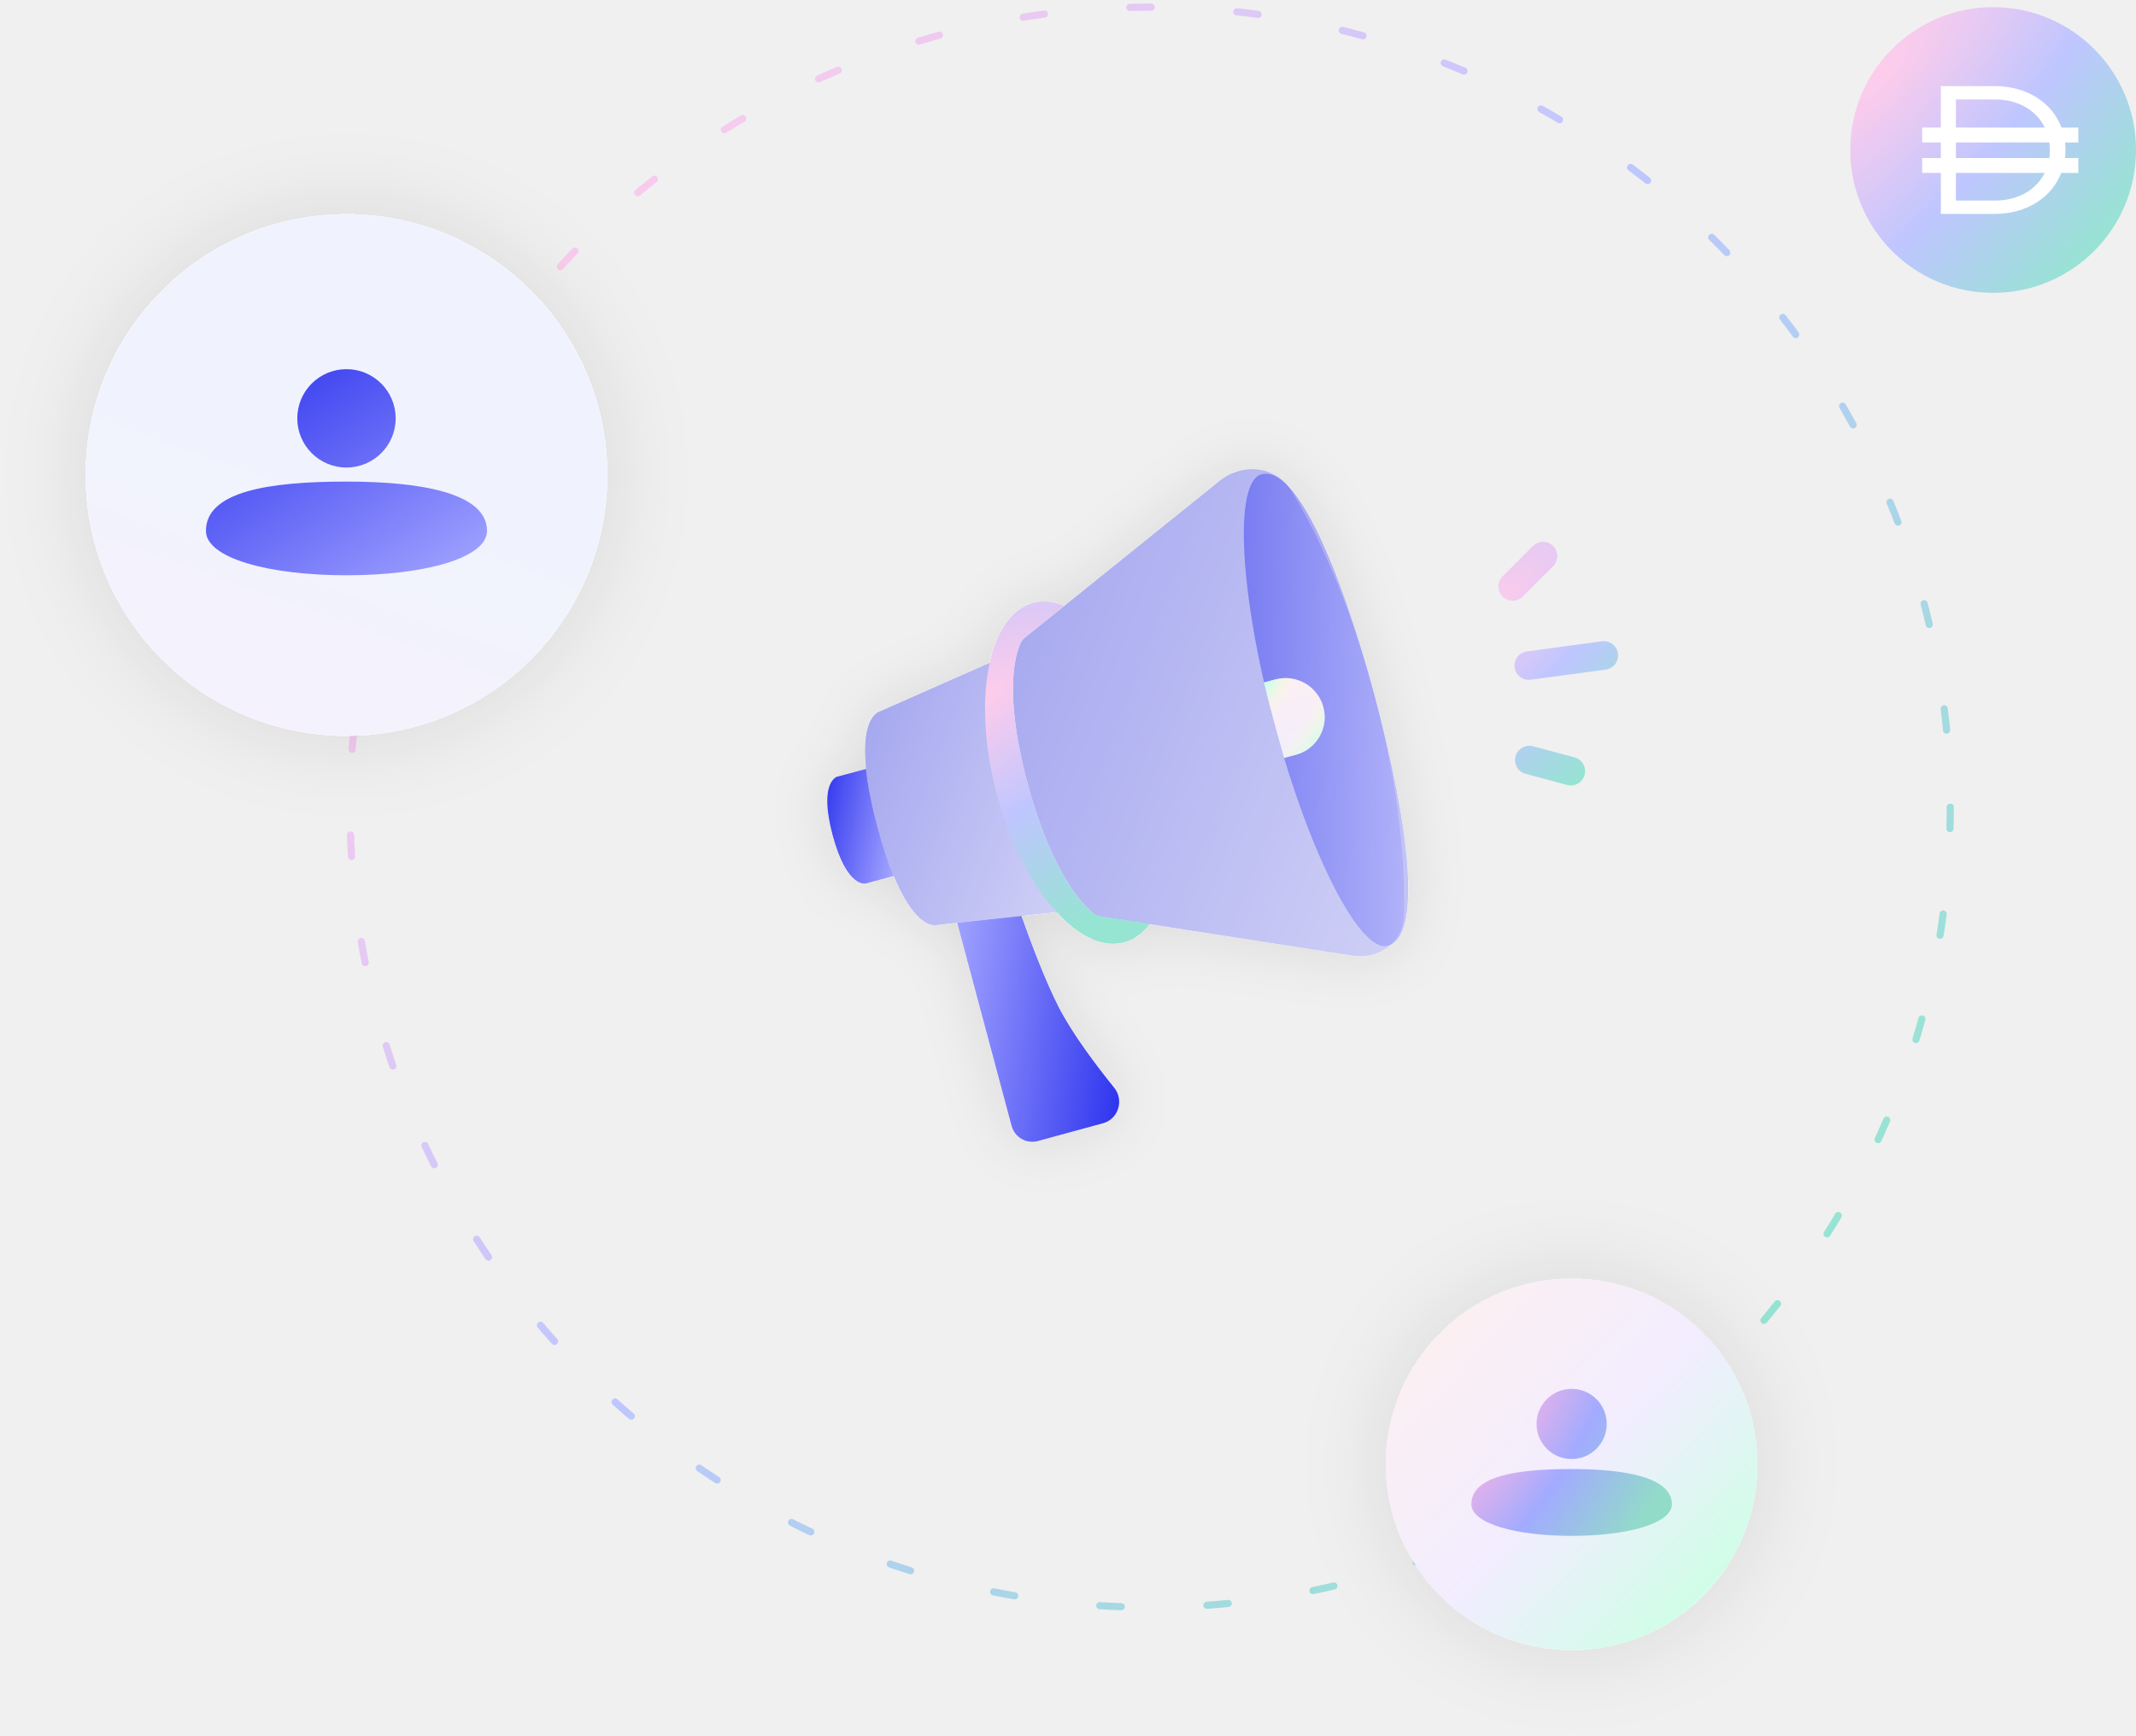
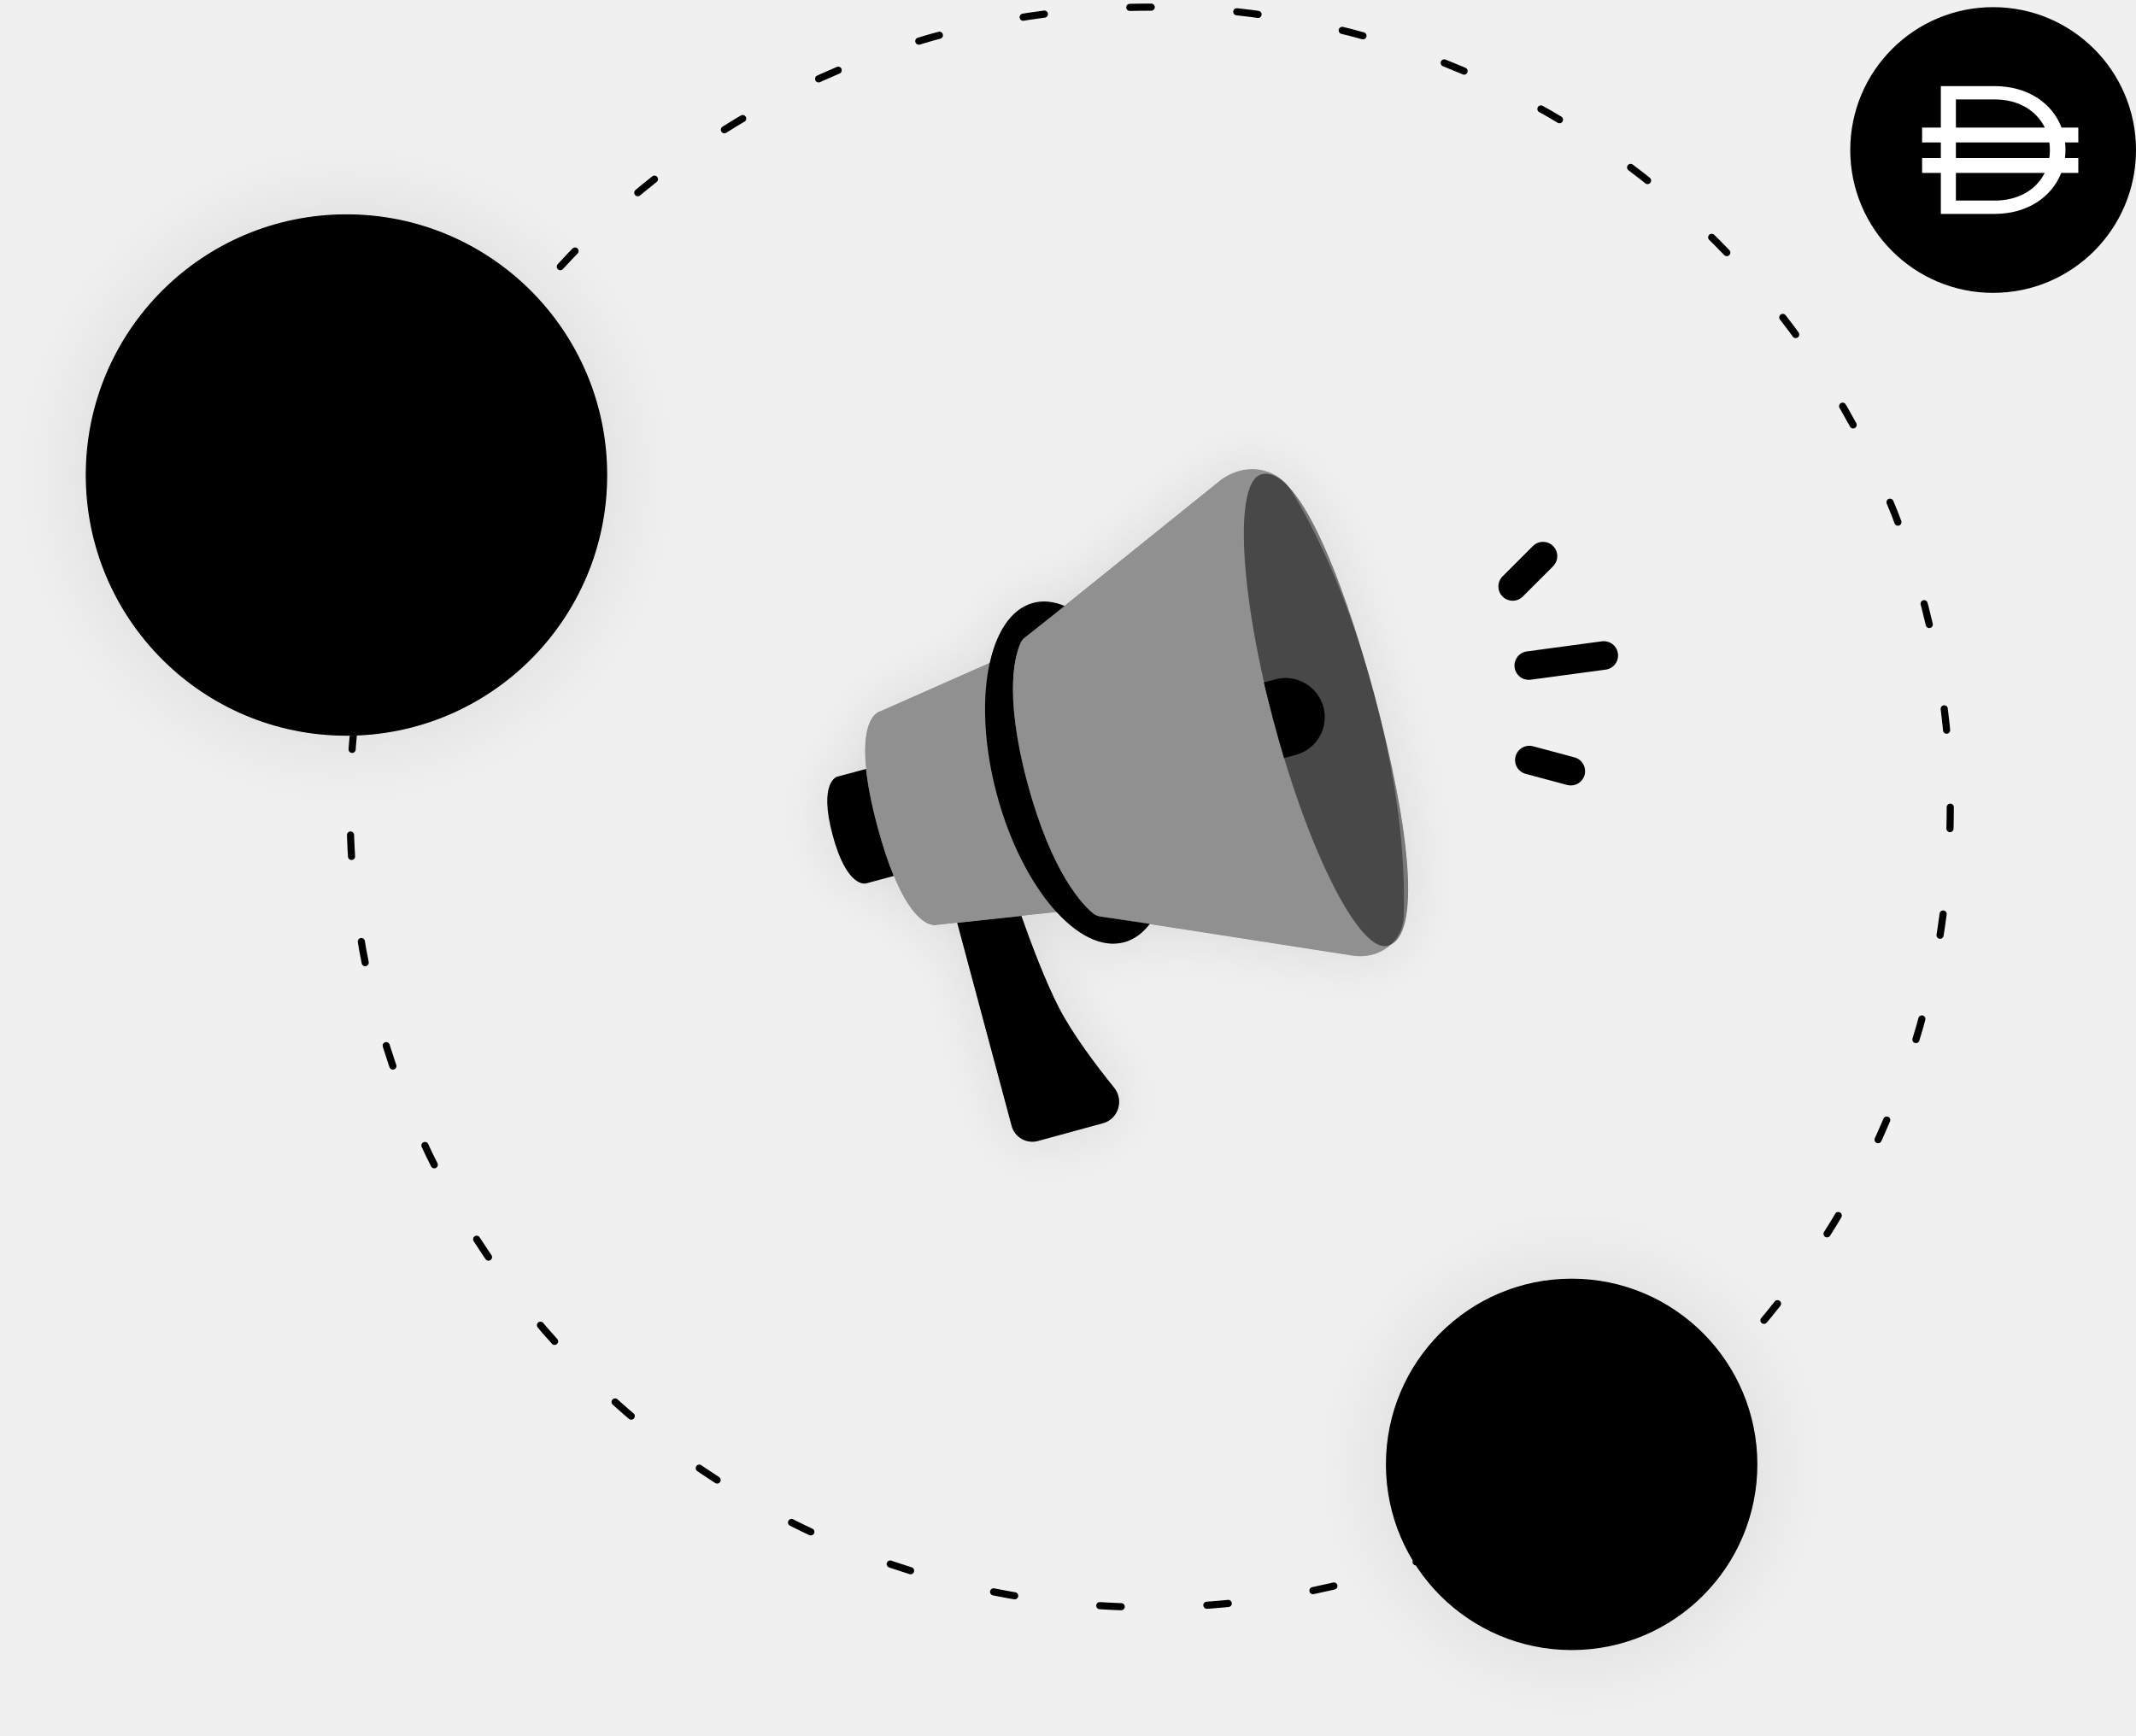
<svg xmlns="http://www.w3.org/2000/svg" xmlns:xlink="http://www.w3.org/1999/xlink" width="299" height="243" fill="none" viewBox="0 0 299 243">
  <circle cx="161" cy="113" r="112" stroke="url(#a)" stroke-dasharray="3 12" stroke-linecap="round" />
  <mask id="b" width="196" height="196" x="63" y="15" maskUnits="userSpaceOnUse" style="mask-type:alpha">
    <circle cx="161" cy="113" r="98" fill="#C4C4C4" />
  </mask>
  <g mask="url(#b)">
    <path fill="url(#c)" d="M0 0h260v260H0z" transform="matrix(0 -1 -1 0 291 243)" />
  </g>
  <g filter="url(#d)">
    <path fill="url(#e)" d="M142.948 89.848c.118-.233.298-.42.501-.584l27.209-21.901c3.291-2.649 7.983-2.186 10.17 1.429 3.287 5.43 7.854 14.635 11.511 28.284 3.843 14.344 4.363 24.939 4.148 31.19-.126 3.694-3.486 6.095-7.139 5.528l-35.275-5.481c-.367-.057-.718-.18-1.008-.413-1.407-1.13-5.818-5.528-9.239-18.296-3.507-13.089-1.545-18.444-.878-19.756Z" opacity=".4" />
    <path fill="url(#f)" fill-rule="evenodd" d="m141.786 91.343-18.569 8.221s-4.517.739-.391 16.138c4.126 15.398 8.407 13.779 8.407 13.779l20.38-2.185c-2.32-1.79-6.649-6.406-9.547-17.221-2.799-10.445-1.442-16.145-.28-18.732Z" clip-rule="evenodd" opacity=".4" />
    <path fill="url(#g)" fill-rule="evenodd" d="m133.984 129.187 8.999-.965c1.367 3.872 3.339 9.101 5.206 12.749 1.928 3.769 5.299 8.23 7.781 11.302 1.399 1.731.592 4.386-1.556 4.972l-9.124 2.491a3 3 0 0 1-3.688-2.118l-7.618-28.431Z" clip-rule="evenodd" />
    <path fill="url(#h)" fill-rule="evenodd" d="M121.23 107.642c.218 2.097.706 4.737 1.596 8.06.766 2.857 1.537 5.128 2.285 6.932l-3.918 1.05s-2.64.708-4.644-6.772c-2.004-7.479.635-8.186.635-8.186l4.046-1.084Z" clip-rule="evenodd" />
    <path fill="url(#i)" fill-rule="evenodd" d="M143.458 89.26a1.826 1.826 0 0 0-.514.596c-.672 1.327-2.617 6.688.882 19.748 3.415 12.747 7.817 17.151 9.232 18.29.294.237.651.361 1.025.417l6.876 1.027c-.989 1.306-2.198 2.199-3.61 2.578-6.318 1.692-14.289-7.572-17.805-20.693-3.516-13.121-1.244-25.13 5.073-26.823 1.412-.378 2.906-.21 4.415.428l-5.574 4.432Z" clip-rule="evenodd" />
    <path fill="url(#j)" d="M192.457 97.516c4.883 18.223 6.642 33.586 1.802 34.883-3.888 1.041-10.998-12.887-15.881-31.111-4.883-18.223-5.689-33.841-1.802-34.883 4.84-1.296 10.998 12.887 15.881 31.11Z" opacity=".5" />
    <path fill="url(#k)" fill-rule="evenodd" d="M179.745 106.109a173.59 173.59 0 0 1-2.801-10.566l1.662-.446a5.466 5.466 0 0 1 2.829 10.559l-1.69.453Z" clip-rule="evenodd" />
    <path fill="url(#l)" fill-rule="evenodd" d="M179.745 106.109a173.59 173.59 0 0 1-2.801-10.566l1.662-.446a5.466 5.466 0 0 1 2.829 10.559l-1.69.453Z" clip-rule="evenodd" />
    <path fill="url(#m)" fill-rule="evenodd" d="M179.745 106.109a173.59 173.59 0 0 1-2.801-10.566l1.662-.446a5.466 5.466 0 0 1 2.829 10.559l-1.69.453Z" clip-rule="evenodd" />
  </g>
  <path fill="url(#n)" fill-rule="evenodd" d="M210.332 83.513a2 2 0 0 1 0-2.828l4.243-4.243a2 2 0 1 1 2.828 2.829l-4.242 4.242a2 2 0 0 1-2.829 0Zm1.687 9.927a2 2 0 0 1 1.716-2.248l10.48-1.411a2 2 0 1 1 .534 3.964l-10.481 1.41a2 2 0 0 1-2.249-1.715Zm2.616 11.041a2 2 0 1 0-1.035 3.863l5.795 1.553a2 2 0 0 0 1.036-3.863l-5.796-1.553Z" clip-rule="evenodd" />
  <g filter="url(#o)">
    <circle r="26" fill="url(#p)" transform="matrix(-1 0 0 1 220 205)" />
    <mask id="r" width="52" height="52" x="194" y="179" maskUnits="userSpaceOnUse" style="mask-type:alpha">
      <circle r="26" fill="url(#q)" transform="matrix(1 0 0 -1 220 205)" />
    </mask>
    <g mask="url(#r)">
      <path fill="url(#s)" fill-rule="evenodd" d="M220 204.253a4.911 4.911 0 1 0 0-9.823 4.911 4.911 0 0 0 0 9.823Zm0 10.757c7.749 0 14.032-1.712 14.032-4.431 0-3.692-6.283-4.923-14.032-4.923s-14.032.984-14.032 4.923c0 2.719 6.283 4.431 14.032 4.431Z" clip-rule="evenodd" />
    </g>
  </g>
  <g filter="url(#t)">
    <circle r="36.5" fill="#fff" transform="matrix(-1 0 0 1 48.5 66.5)" />
    <circle r="36.5" fill="url(#u)" transform="matrix(-1 0 0 1 48.5 66.5)" />
    <mask id="w" width="73" height="73" x="12" y="30" maskUnits="userSpaceOnUse" style="mask-type:alpha">
      <circle r="36.5" fill="#fff" transform="matrix(1 0 0 -1 48.5 66.5)" />
      <circle r="36.5" fill="url(#v)" transform="matrix(1 0 0 -1 48.5 66.5)" />
    </mask>
    <g mask="url(#w)">
      <path fill="url(#x)" fill-rule="evenodd" d="M48.5 65.451a6.886 6.886 0 1 0 0-13.772 6.886 6.886 0 0 0 0 13.772Zm0 15.084c10.866 0 19.674-2.4 19.674-6.213 0-5.178-8.808-6.904-19.674-6.904S28.826 68.8 28.826 74.322c0 3.812 8.808 6.213 19.674 6.213Z" clip-rule="evenodd" />
    </g>
  </g>
  <circle cx="279" cy="21" r="20" fill="url(#y)" />
  <path fill="#fff" fill-rule="evenodd" d="M271.682 12.056h7.539c4.586 0 8.062 2.366 9.356 5.808h2.348v2.08h-1.854c.036.329.055.664.055 1.004v.051c0 .383-.023.76-.069 1.129h1.868v2.08h-2.393c-1.327 3.394-4.777 5.737-9.311 5.737h-7.539v-5.737h-2.62v-2.08h2.62v-2.184h-2.62v-2.08h2.62v-5.808Zm2.107 12.152v3.87h5.432c3.352 0 5.842-1.55 7.001-3.87h-12.433Zm13.079-2.08h-13.079v-2.184h13.083c.048.344.073.696.073 1.055v.051c0 .367-.026.727-.077 1.078Zm-7.647-8.209c3.367 0 5.865 1.592 7.017 3.945h-12.449v-3.945h5.432Z" clip-rule="evenodd" />
  <defs>
    <linearGradient id="e" x1="134.277" x2="212.422" y1="73.968" y2="103.574" gradientUnits="userSpaceOnUse">
-       <stop stop-color="#2A30EE" />
-       <stop offset="1" stop-color="#A4A6FF" />
+       <stop stopColor="#2A30EE" />
+       <stop offset="1" stopColor="#A4A6FF" />
    </linearGradient>
    <linearGradient id="f" x1="118.006" x2="156.852" y1="97.715" y2="112.269" gradientUnits="userSpaceOnUse">
-       <stop stop-color="#2A30EE" />
-       <stop offset="1" stop-color="#A4A6FF" />
+       <stop stopColor="#2A30EE" />
+       <stop offset="1" stopColor="#A4A6FF" />
    </linearGradient>
    <linearGradient id="g" x1="157.853" x2="129.963" y1="155.411" y2="151.832" gradientUnits="userSpaceOnUse">
-       <stop stop-color="#2A30EE" />
-       <stop offset="1" stop-color="#A4A6FF" />
+       <stop stopColor="#2A30EE" />
+       <stop offset="1" stopColor="#A4A6FF" />
    </linearGradient>
    <linearGradient id="h" x1="114.545" x2="127.15" y1="109.433" y2="111.798" gradientUnits="userSpaceOnUse">
-       <stop stop-color="#2A30EE" />
-       <stop offset="1" stop-color="#A4A6FF" />
+       <stop stopColor="#2A30EE" />
+       <stop offset="1" stopColor="#A4A6FF" />
    </linearGradient>
    <linearGradient id="j" x1="169.537" x2="198.716" y1="68.291" y2="67.22" gradientUnits="userSpaceOnUse">
-       <stop stop-color="#2A30EE" />
-       <stop offset="1" stop-color="#A4A6FF" />
+       <stop stopColor="#2A30EE" />
+       <stop offset="1" stopColor="#A4A6FF" />
    </linearGradient>
    <linearGradient id="k" x1="182.84" x2="180.136" y1="105.28" y2="94.689" gradientUnits="userSpaceOnUse">
-       <stop stop-color="#F2EDFF" />
-       <stop offset=".406" stop-color="#F6EEF9" />
-       <stop offset="1" stop-color="#FCEFF1" />
+       <stop stopColor="#F2EDFF" />
+       <stop offset=".406" stopColor="#F6EEF9" />
+       <stop offset="1" stopColor="#FCEFF1" />
    </linearGradient>
    <linearGradient id="p" x1="4.105" x2="44.473" y1="44.816" y2="6.842" gradientUnits="userSpaceOnUse">
-       <stop stop-color="#CEFFE6" />
-       <stop offset=".483" stop-color="#F2EDFF" />
-       <stop offset="1" stop-color="#FCEFF1" />
+       <stop stopColor="#CEFFE6" />
+       <stop offset=".483" stopColor="#F2EDFF" />
+       <stop offset="1" stopColor="#FCEFF1" />
    </linearGradient>
    <linearGradient id="q" x1="23.379" x2="23.79" y1="51.999" y2=".002" gradientUnits="userSpaceOnUse">
-       <stop stop-color="#F2EDFF" />
-       <stop offset=".573" stop-color="#FCEFF1" />
-       <stop offset=".948" stop-color="#CEFFE6" />
+       <stop stopColor="#F2EDFF" />
+       <stop offset=".573" stopColor="#FCEFF1" />
+       <stop offset=".948" stopColor="#CEFFE6" />
    </linearGradient>
    <linearGradient id="u" x1=".966" x2="31.76" y1="0" y2="86.821" gradientUnits="userSpaceOnUse">
-       <stop stop-color="#F0F3FD" />
-       <stop offset="1" stop-color="#FCF0FD" />
+       <stop stopColor="#F0F3FD" />
+       <stop offset="1" stopColor="#FCF0FD" />
    </linearGradient>
    <linearGradient id="v" x1=".966" x2="31.76" y1="0" y2="86.821" gradientUnits="userSpaceOnUse">
-       <stop stop-color="#F0F3FD" />
-       <stop offset="1" stop-color="#FCF0FD" />
+       <stop stopColor="#F0F3FD" />
+       <stop offset="1" stopColor="#FCF0FD" />
    </linearGradient>
    <linearGradient id="x" x1="28.826" x2="54.562" y1="51.679" y2="89.347" gradientUnits="userSpaceOnUse">
-       <stop stop-color="#2A30EE" />
-       <stop offset="1" stop-color="#A4A6FF" />
+       <stop stopColor="#2A30EE" />
+       <stop offset="1" stopColor="#A4A6FF" />
    </linearGradient>
    <radialGradient id="a" cx="0" cy="0" r="1" gradientTransform="rotate(40.833 -31.263 124.64) scale(222.042 684.202)" gradientUnits="userSpaceOnUse">
-       <stop stop-color="#FFCCEB" />
-       <stop offset=".474" stop-color="#BFC6FF" />
-       <stop offset="1" stop-color="#96E4D2" />
+       <stop stopColor="#FFCCEB" />
+       <stop offset=".474" stopColor="#BFC6FF" />
+       <stop offset="1" stopColor="#96E4D2" />
    </radialGradient>
    <radialGradient id="i" cx="0" cy="0" r="1" gradientTransform="matrix(19.84055 27.69184 -56.8525 40.73347 137.724 97.564)" gradientUnits="userSpaceOnUse">
-       <stop stop-color="#FFCCEB" />
-       <stop offset=".474" stop-color="#BFC6FF" />
-       <stop offset="1" stop-color="#96E4D2" />
+       <stop stopColor="#FFCCEB" />
+       <stop offset=".474" stopColor="#BFC6FF" />
+       <stop offset="1" stopColor="#96E4D2" />
    </radialGradient>
    <radialGradient id="l" cx="0" cy="0" r="1" gradientTransform="matrix(9.1705 6.35493 -17.41117 25.12525 176.92 95.55)" gradientUnits="userSpaceOnUse">
-       <stop stop-color="#BFFFF0" />
-       <stop offset=".336" stop-color="#FEFFC7" stop-opacity="0" />
+       <stop stopColor="#BFFFF0" />
+       <stop offset=".336" stopColor="#FEFFC7" stop-opacity="0" />
    </radialGradient>
    <radialGradient id="m" cx="0" cy="0" r="1" gradientTransform="matrix(9.1705 6.35493 -17.41117 25.12525 176.92 95.55)" gradientUnits="userSpaceOnUse">
-       <stop offset=".667" stop-color="#FEFFC7" stop-opacity="0" />
-       <stop offset="1" stop-color="#CEFFE6" stop-opacity=".768" />
+       <stop offset=".667" stopColor="#FEFFC7" stop-opacity="0" />
+       <stop offset="1" stopColor="#CEFFE6" stop-opacity=".768" />
    </radialGradient>
    <radialGradient id="n" cx="0" cy="0" r="1" gradientTransform="matrix(18.61788 17.8923 -49.3254 51.32566 208.526 85.63)" gradientUnits="userSpaceOnUse">
-       <stop stop-color="#FFCCEB" />
-       <stop offset=".474" stop-color="#BFC6FF" />
-       <stop offset="1" stop-color="#96E4D2" />
+       <stop stopColor="#FFCCEB" />
+       <stop offset=".474" stopColor="#BFC6FF" />
+       <stop offset="1" stopColor="#96E4D2" />
    </radialGradient>
    <radialGradient id="s" cx="0" cy="0" r="1" gradientTransform="matrix(21.04748 13.33849 -37.56394 59.27404 209.086 199.004)" gradientUnits="userSpaceOnUse">
-       <stop stop-color="#FFB4E1" />
-       <stop offset=".474" stop-color="#A2ABFF" />
-       <stop offset="1" stop-color="#92DBC9" />
+       <stop stopColor="#FFB4E1" />
+       <stop offset=".474" stopColor="#A2ABFF" />
+       <stop offset="1" stopColor="#92DBC9" />
    </radialGradient>
    <radialGradient id="y" cx="0" cy="0" r="1" gradientTransform="matrix(30 25.92593 -79.88834 92.4422 263.444 9.889)" gradientUnits="userSpaceOnUse">
-       <stop stop-color="#FFCCEB" />
-       <stop offset=".474" stop-color="#BFC6FF" />
-       <stop offset="1" stop-color="#96E4D2" />
+       <stop stopColor="#FFCCEB" />
+       <stop offset=".474" stopColor="#BFC6FF" />
+       <stop offset="1" stopColor="#96E4D2" />
    </radialGradient>
    <filter id="d" width="97.326" height="110.167" x="107.797" y="57.675" color-interpolation-filters="sRGB" filterUnits="userSpaceOnUse">
      <feFlood flood-opacity="0" result="BackgroundImageFix" />
      <feColorMatrix in="SourceAlpha" result="hardAlpha" values="0 0 0 0 0 0 0 0 0 0 0 0 0 0 0 0 0 0 127 0" />
      <feOffset />
      <feGaussianBlur stdDeviation="4" />
      <feComposite in2="hardAlpha" operator="out" />
      <feColorMatrix values="0 0 0 0 0 0 0 0 0 0 0 0 0 0 0 0 0 0 0.1 0" />
      <feBlend in2="BackgroundImageFix" result="effect1_dropShadow_11636_77761" />
      <feBlend in="SourceGraphic" in2="effect1_dropShadow_11636_77761" result="shape" />
    </filter>
    <filter id="o" width="75.999" height="75.999" x="182" y="167" color-interpolation-filters="sRGB" filterUnits="userSpaceOnUse">
      <feFlood flood-opacity="0" result="BackgroundImageFix" />
      <feColorMatrix in="SourceAlpha" result="hardAlpha" values="0 0 0 0 0 0 0 0 0 0 0 0 0 0 0 0 0 0 127 0" />
      <feOffset />
      <feGaussianBlur stdDeviation="6" />
      <feComposite in2="hardAlpha" operator="out" />
      <feColorMatrix values="0 0 0 0 0 0 0 0 0 0 0 0 0 0 0 0 0 0 0.1 0" />
      <feBlend in2="BackgroundImageFix" result="effect1_dropShadow_11636_77761" />
      <feBlend in="SourceGraphic" in2="effect1_dropShadow_11636_77761" result="shape" />
    </filter>
    <filter id="t" width="97" height="97" x="0" y="18" color-interpolation-filters="sRGB" filterUnits="userSpaceOnUse">
      <feFlood flood-opacity="0" result="BackgroundImageFix" />
      <feColorMatrix in="SourceAlpha" result="hardAlpha" values="0 0 0 0 0 0 0 0 0 0 0 0 0 0 0 0 0 0 127 0" />
      <feOffset />
      <feGaussianBlur stdDeviation="6" />
      <feComposite in2="hardAlpha" operator="out" />
      <feColorMatrix values="0 0 0 0 0 0 0 0 0 0 0 0 0 0 0 0 0 0 0.1 0" />
      <feBlend in2="BackgroundImageFix" result="effect1_dropShadow_11636_77761" />
      <feBlend in="SourceGraphic" in2="effect1_dropShadow_11636_77761" result="shape" />
    </filter>
    <pattern id="c" width="1" height="1" patternContentUnits="objectBoundingBox">
      <use xlink:href="#z" transform="scale(.00043)" />
    </pattern>
  </defs>
</svg>
